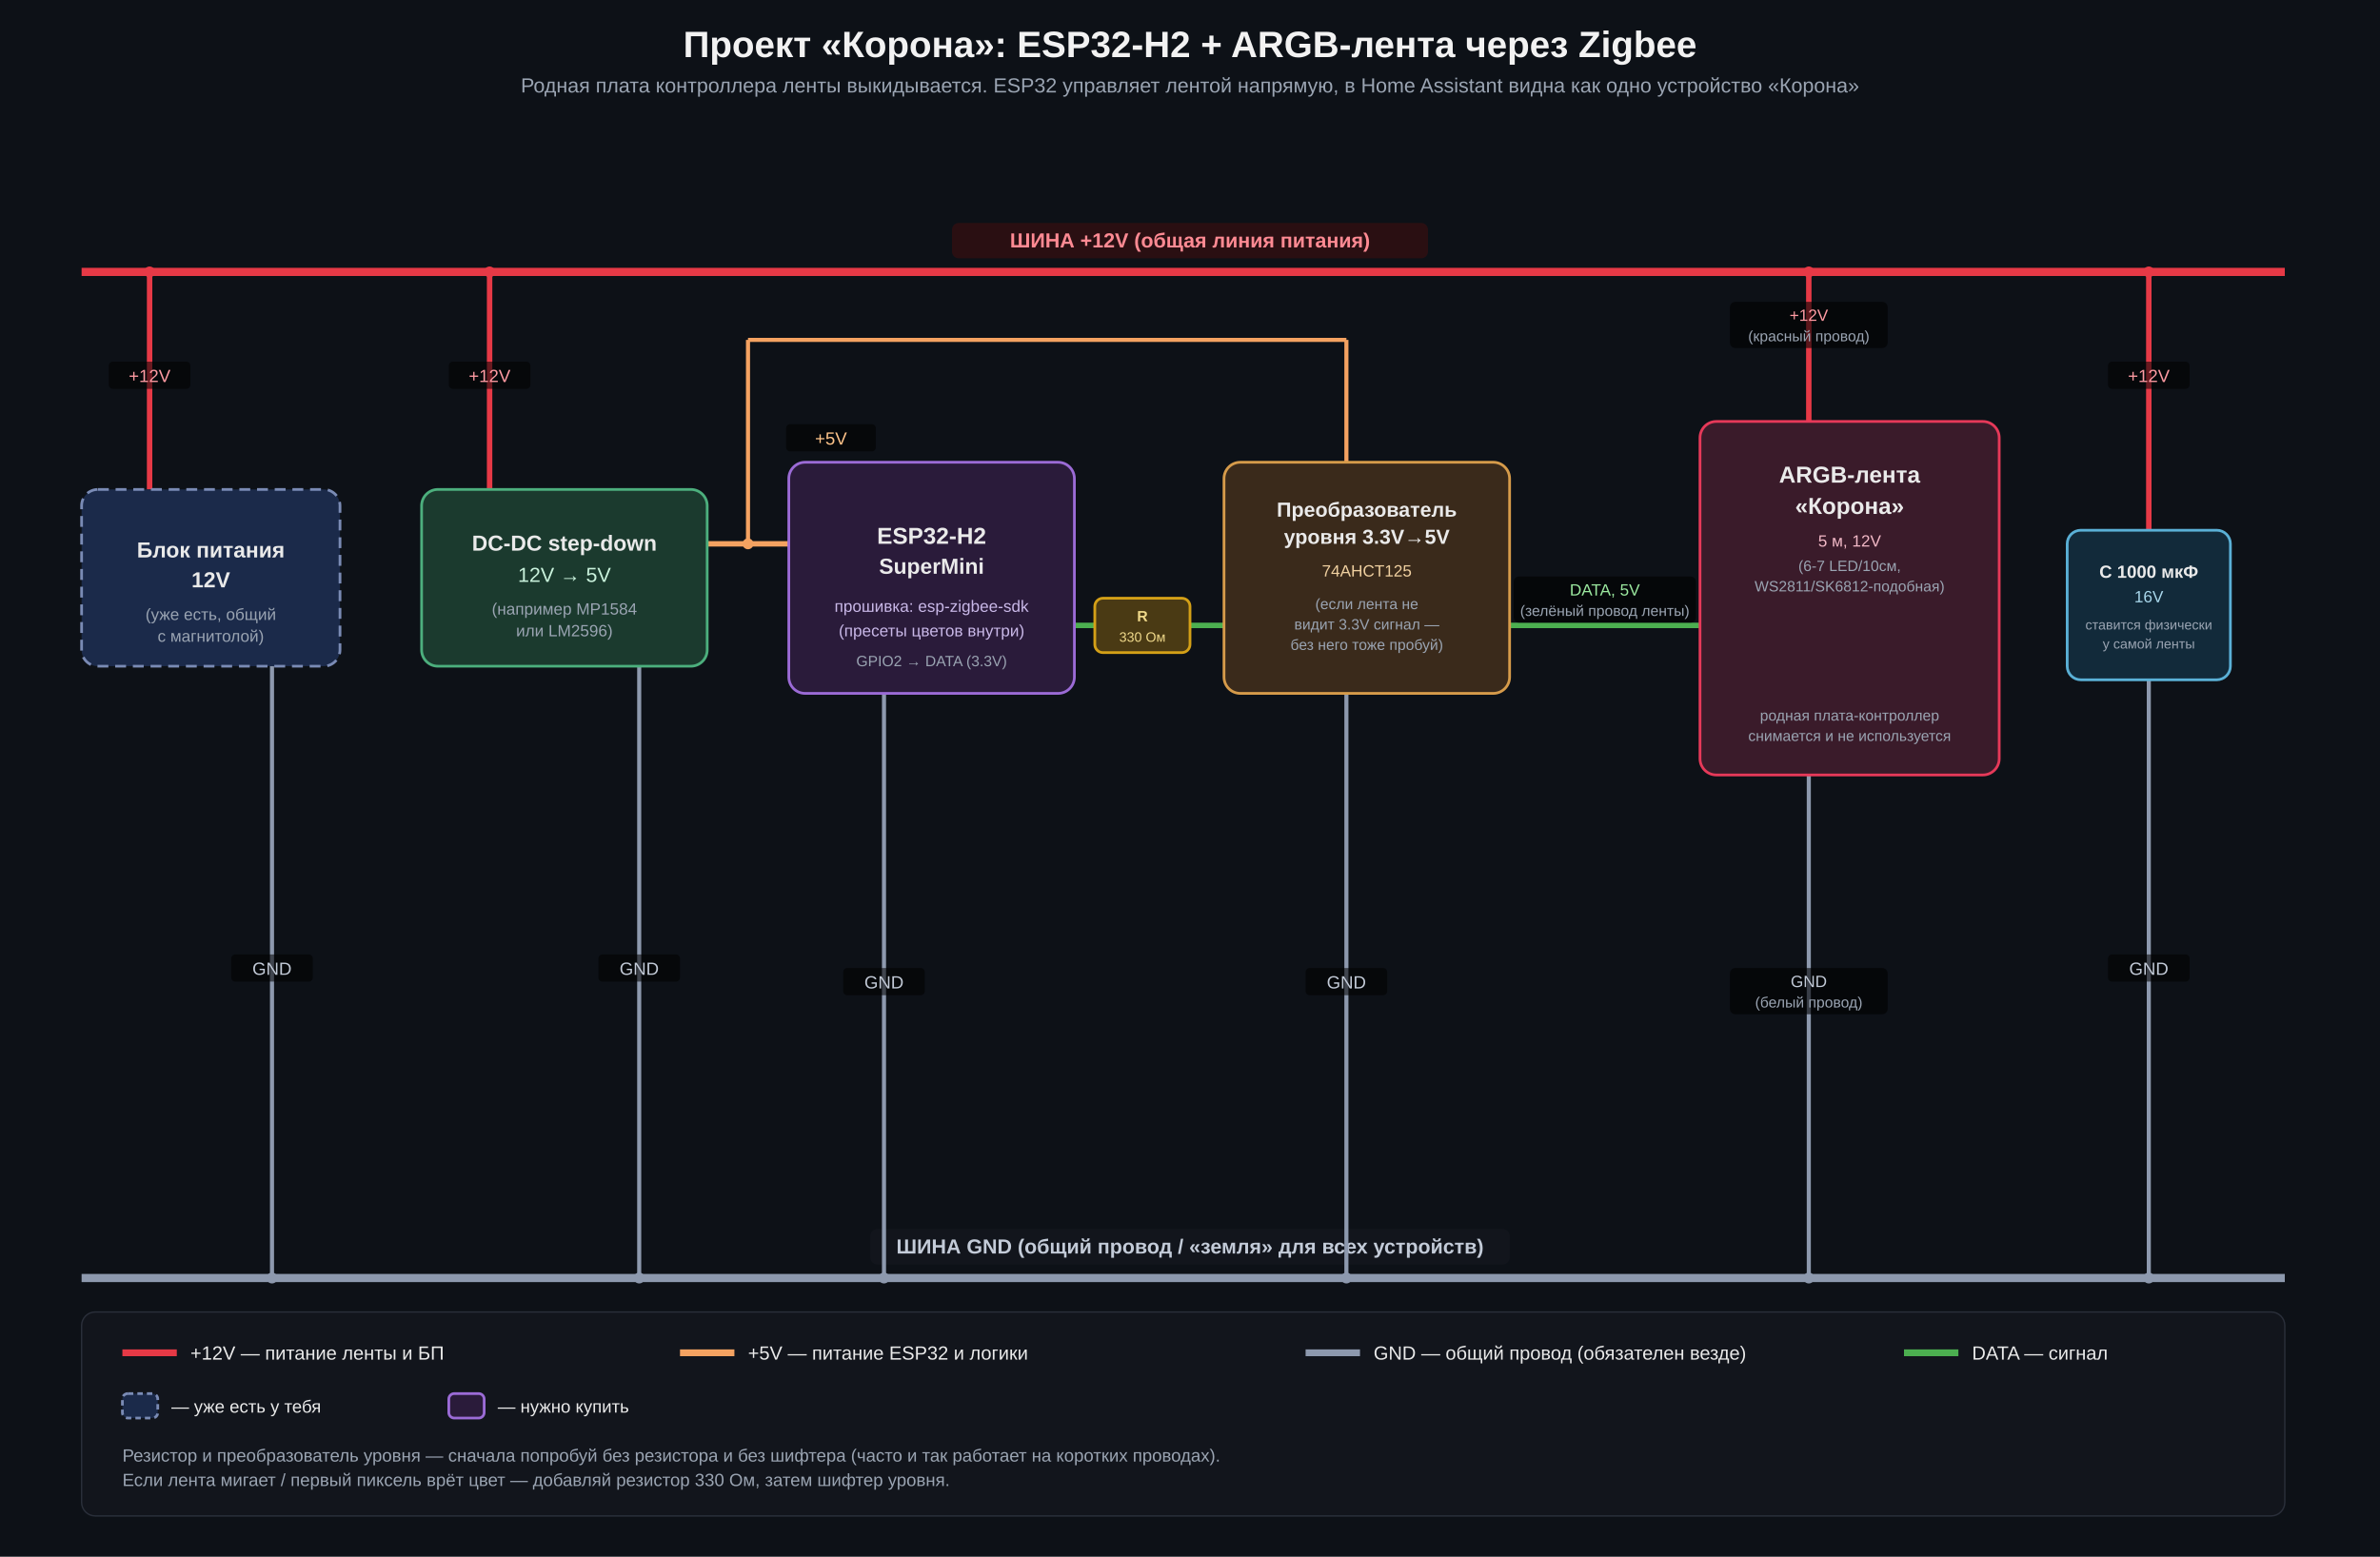
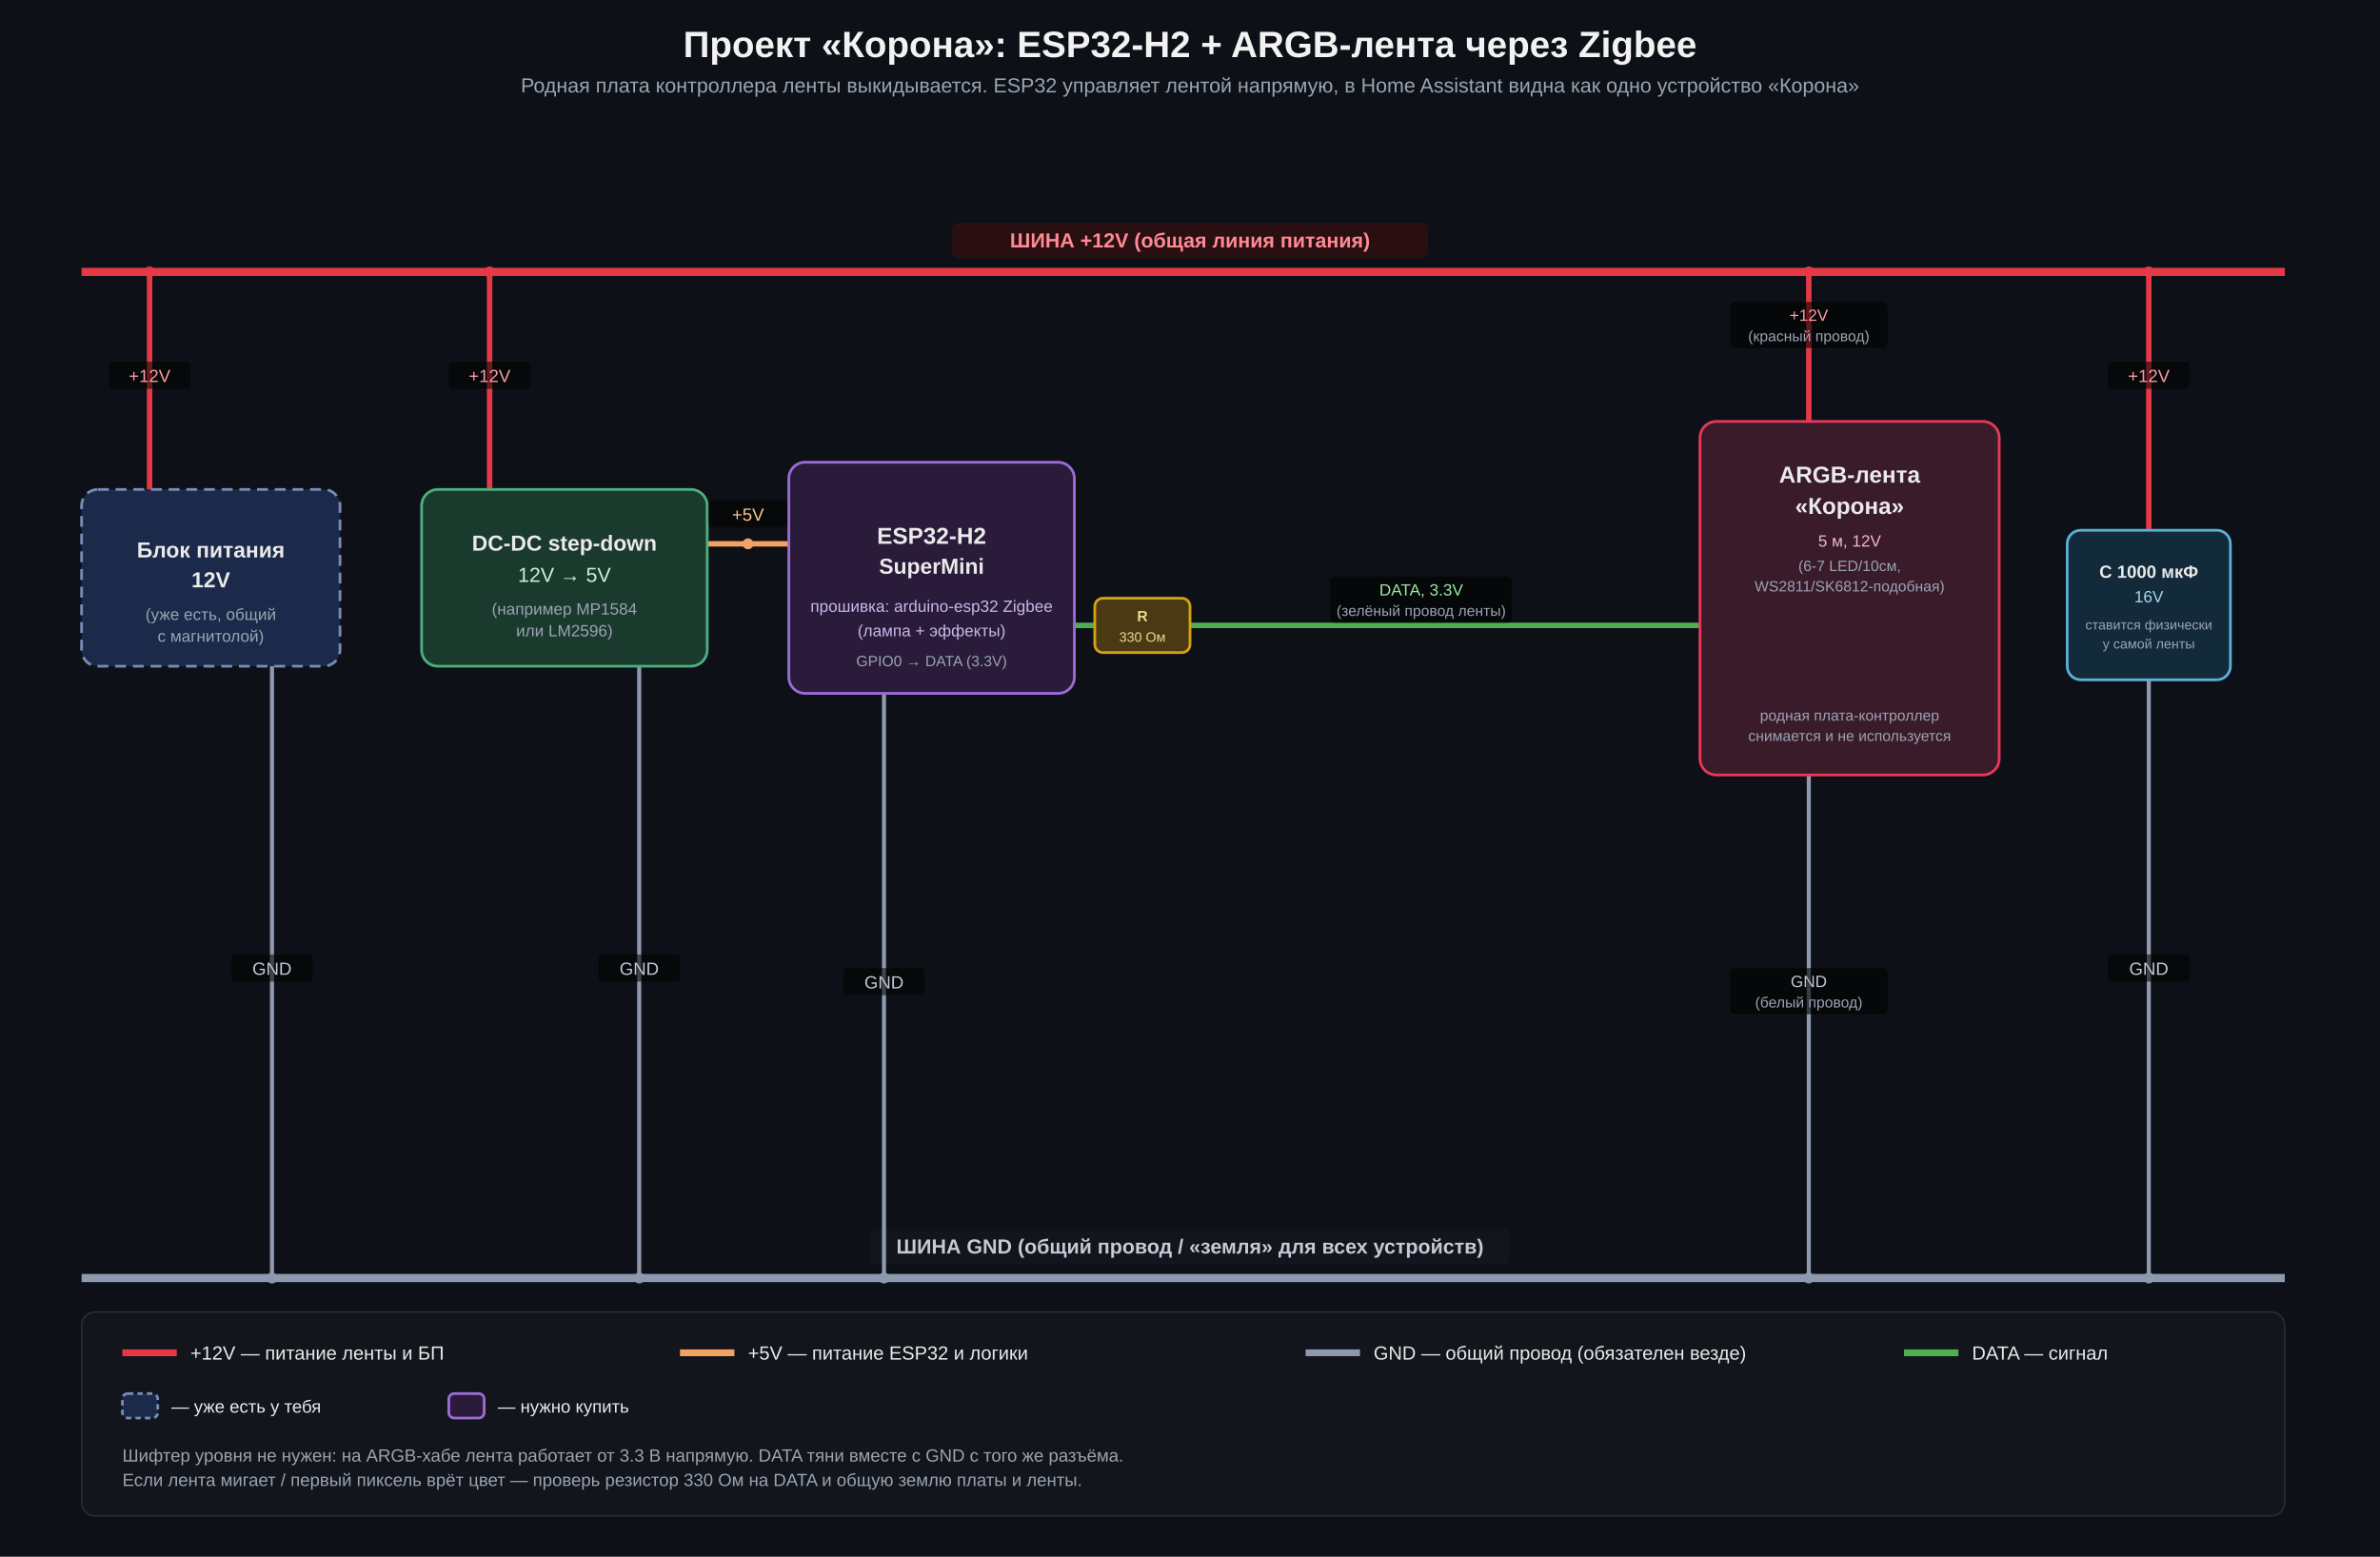
<svg xmlns="http://www.w3.org/2000/svg" viewBox="0 0 1750 1145" font-family="Arial, Helvetica, sans-serif">
  <rect x="0" y="0" width="1750" height="1145" fill="#0d1117" />
  <text x="875" y="42" text-anchor="middle" font-size="27" font-weight="bold" fill="#f2f2f2">Проект «Корона»: ESP32-H2 + ARGB-лента через Zigbee</text>
  <text x="875" y="68" text-anchor="middle" font-size="15" fill="#9aa4b2">Родная плата контроллера ленты выкидывается. ESP32 управляет лентой напрямую, в Home Assistant видна как одно устройство «Корона»</text>
  <line x1="60" y1="200" x2="1680" y2="200" stroke="#e63946" stroke-width="6" />
  <rect x="700" y="164" width="350" height="26" rx="5" fill="#2a0f12" />
  <text x="875" y="182" text-anchor="middle" font-size="15" fill="#ff8a93" font-weight="bold">ШИНА +12V (общая линия питания)</text>
  <line x1="60" y1="940" x2="1680" y2="940" stroke="#8d99ae" stroke-width="6" />
  <rect x="640" y="904" width="470" height="26" rx="5" fill="#12151c" />
  <text x="875" y="922" text-anchor="middle" font-size="15" fill="#c3cbd8" font-weight="bold">ШИНА GND (общий провод / «земля» для всех устройств)</text>
  <line x1="110" y1="200" x2="110" y2="360" stroke="#e63946" stroke-width="4" />
  <line x1="200" y1="490" x2="200" y2="940" stroke="#8d99ae" stroke-width="3" />
  <circle cx="110" cy="200" r="4" fill="#e63946" />
  <circle cx="200" cy="940" r="4" fill="#8d99ae" />
  <line x1="360" y1="200" x2="360" y2="360" stroke="#e63946" stroke-width="4" />
  <line x1="470" y1="490" x2="470" y2="940" stroke="#8d99ae" stroke-width="3" />
  <circle cx="360" cy="200" r="4" fill="#e63946" />
  <circle cx="470" cy="940" r="4" fill="#8d99ae" />
  <line x1="520" y1="400" x2="580" y2="400" stroke="#f4a261" stroke-width="4" />
  <circle cx="550" cy="400" r="4" fill="#f4a261" />
-   <line x1="550" y1="400" x2="550" y2="250" stroke="#f4a261" stroke-width="3" />
-   <line x1="550" y1="250" x2="990" y2="250" stroke="#f4a261" stroke-width="3" />
-   <line x1="990" y1="250" x2="990" y2="340" stroke="#f4a261" stroke-width="3" />
  <line x1="650" y1="510" x2="650" y2="940" stroke="#8d99ae" stroke-width="3" />
  <circle cx="650" cy="940" r="4" fill="#8d99ae" />
  <line x1="790" y1="460" x2="805" y2="460" stroke="#4caf50" stroke-width="4" />
-   <line x1="875" y1="460" x2="900" y2="460" stroke="#4caf50" stroke-width="4" />
-   <line x1="990" y1="510" x2="990" y2="940" stroke="#8d99ae" stroke-width="3" />
-   <circle cx="990" cy="940" r="4" fill="#8d99ae" />
-   <line x1="1110" y1="460" x2="1250" y2="460" stroke="#4caf50" stroke-width="4" />
+   <line x1="875" y1="460" x2="1250" y2="460" stroke="#4caf50" stroke-width="4" />
  <line x1="1330" y1="200" x2="1330" y2="310" stroke="#e63946" stroke-width="4" />
  <line x1="1330" y1="570" x2="1330" y2="940" stroke="#8d99ae" stroke-width="3" />
  <circle cx="1330" cy="200" r="4" fill="#e63946" />
  <circle cx="1330" cy="940" r="4" fill="#8d99ae" />
  <line x1="1580" y1="200" x2="1580" y2="390" stroke="#e63946" stroke-width="4" />
  <line x1="1580" y1="500" x2="1580" y2="940" stroke="#8d99ae" stroke-width="3" />
  <circle cx="1580" cy="200" r="4" fill="#e63946" />
  <circle cx="1580" cy="940" r="4" fill="#8d99ae" />
  <rect x="60" y="360" width="190" height="130" rx="12" fill="#1b2a4a" stroke="#7a8bb5" stroke-width="2" stroke-dasharray="8,5" />
  <text x="155" y="410" text-anchor="middle" font-size="16" fill="#eaeaea" font-weight="bold">Блок питания</text>
  <text x="155" y="432" text-anchor="middle" font-size="16" fill="#eaeaea" font-weight="bold">12V</text>
  <text x="155" y="456" text-anchor="middle" font-size="12" fill="#9aa4b2">(уже есть, общий</text>
  <text x="155" y="472" text-anchor="middle" font-size="12" fill="#9aa4b2">с магнитолой)</text>
  <rect x="310" y="360" width="210" height="130" rx="12" fill="#1b3a2e" stroke="#4caf7d" stroke-width="2" />
  <text x="415" y="405" text-anchor="middle" font-size="16" fill="#eaeaea" font-weight="bold">DC-DC step-down</text>
  <text x="415" y="428" text-anchor="middle" font-size="15" fill="#c9f2dc">12V → 5V</text>
  <text x="415" y="452" text-anchor="middle" font-size="12" fill="#9aa4b2">(например MP1584</text>
  <text x="415" y="468" text-anchor="middle" font-size="12" fill="#9aa4b2">или LM2596)</text>
  <rect x="580" y="340" width="210" height="170" rx="12" fill="#2a1b3a" stroke="#9b6bd6" stroke-width="2" />
  <text x="685" y="400" text-anchor="middle" font-size="17" fill="#eaeaea" font-weight="bold">ESP32-H2</text>
  <text x="685" y="422" text-anchor="middle" font-size="16" fill="#eaeaea" font-weight="bold">SuperMini</text>
-   <text x="685" y="450" text-anchor="middle" font-size="12" fill="#c9b8e8">прошивка: esp-zigbee-sdk</text>
-   <text x="685" y="468" text-anchor="middle" font-size="12" fill="#c9b8e8">(пресеты цветов внутри)</text>
-   <text x="685" y="490" text-anchor="middle" font-size="11" fill="#9aa4b2">GPIO2 → DATA (3.3V)</text>
+   <text x="685" y="450" text-anchor="middle" font-size="12" fill="#c9b8e8">прошивка: arduino-esp32 Zigbee</text>
+   <text x="685" y="468" text-anchor="middle" font-size="12" fill="#c9b8e8">(лампа + эффекты)</text>
+   <text x="685" y="490" text-anchor="middle" font-size="11" fill="#9aa4b2">GPIO0 → DATA (3.3V)</text>
  <rect x="805" y="440" width="70" height="40" rx="6" fill="#4a3a14" stroke="#d4a017" stroke-width="2" />
  <text x="840" y="457" text-anchor="middle" font-size="11" fill="#f0d98a" font-weight="bold">R</text>
  <text x="840" y="472" text-anchor="middle" font-size="10" fill="#f0d98a">330 Ом</text>
-   <rect x="900" y="340" width="210" height="170" rx="12" fill="#3a2a1b" stroke="#d69b4a" stroke-width="2" />
-   <text x="1005" y="380" text-anchor="middle" font-size="15" fill="#eaeaea" font-weight="bold">Преобразователь</text>
-   <text x="1005" y="400" text-anchor="middle" font-size="15" fill="#eaeaea" font-weight="bold">уровня 3.3V→5V</text>
-   <text x="1005" y="424" text-anchor="middle" font-size="12" fill="#f0d0a0">74AHCT125</text>
-   <text x="1005" y="448" text-anchor="middle" font-size="11" fill="#9aa4b2">(если лента не</text>
-   <text x="1005" y="463" text-anchor="middle" font-size="11" fill="#9aa4b2">видит 3.3V сигнал —</text>
-   <text x="1005" y="478" text-anchor="middle" font-size="11" fill="#9aa4b2">без него тоже пробуй)</text>
  <rect x="1250" y="310" width="220" height="260" rx="12" fill="#3a1b2a" stroke="#e63959" stroke-width="2" />
  <text x="1360" y="355" text-anchor="middle" font-size="17" fill="#eaeaea" font-weight="bold">ARGB-лента</text>
  <text x="1360" y="378" text-anchor="middle" font-size="17" fill="#eaeaea" font-weight="bold">«Корона»</text>
  <text x="1360" y="402" text-anchor="middle" font-size="12" fill="#f2b8c6">5 м, 12V</text>
  <text x="1360" y="420" text-anchor="middle" font-size="11" fill="#9aa4b2">(6-7 LED/10см,</text>
  <text x="1360" y="435" text-anchor="middle" font-size="11" fill="#9aa4b2">WS2811/SK6812-подобная)</text>
  <text x="1360" y="530" text-anchor="middle" font-size="11" fill="#9aa4b2">родная плата-контроллер</text>
  <text x="1360" y="545" text-anchor="middle" font-size="11" fill="#9aa4b2">снимается и не используется</text>
  <rect x="1520" y="390" width="120" height="110" rx="10" fill="#122a3a" stroke="#5ab0d6" stroke-width="2" />
  <text x="1580" y="425" text-anchor="middle" font-size="13" fill="#eaeaea" font-weight="bold">C 1000 мкФ</text>
  <text x="1580" y="443" text-anchor="middle" font-size="12" fill="#a9d8ec">16V</text>
  <text x="1580" y="463" text-anchor="middle" font-size="10" fill="#9aa4b2">ставится физически</text>
  <text x="1580" y="477" text-anchor="middle" font-size="10" fill="#9aa4b2">у самой ленты</text>
  <rect x="80" y="266" width="60" height="20" rx="3" fill="#000000" fill-opacity="0.55" />
  <text x="110" y="281" text-anchor="middle" font-size="13" fill="#ff9ba3">+12V</text>
  <rect x="170" y="702" width="60" height="20" rx="3" fill="#000000" fill-opacity="0.55" />
  <text x="200" y="717" text-anchor="middle" font-size="13" fill="#c3cbd8">GND</text>
  <rect x="330" y="266" width="60" height="20" rx="3" fill="#000000" fill-opacity="0.55" />
  <text x="360" y="281" text-anchor="middle" font-size="13" fill="#ff9ba3">+12V</text>
  <rect x="440" y="702" width="60" height="20" rx="3" fill="#000000" fill-opacity="0.55" />
  <text x="470" y="717" text-anchor="middle" font-size="13" fill="#c3cbd8">GND</text>
-   <rect x="578" y="312" width="66" height="20" rx="3" fill="#000000" fill-opacity="0.55" />
-   <text x="611" y="327" text-anchor="middle" font-size="13" fill="#ffc48a">+5V</text>
+   <rect x="521" y="368" width="58" height="20" rx="3" fill="#000000" fill-opacity="0.55" />
+   <text x="550" y="383" text-anchor="middle" font-size="13" fill="#ffc48a">+5V</text>
  <rect x="620" y="712" width="60" height="20" rx="3" fill="#000000" fill-opacity="0.55" />
  <text x="650" y="727" text-anchor="middle" font-size="13" fill="#c3cbd8">GND</text>
-   <rect x="960" y="712" width="60" height="20" rx="3" fill="#000000" fill-opacity="0.55" />
-   <text x="990" y="727" text-anchor="middle" font-size="13" fill="#c3cbd8">GND</text>
-   <rect x="1113" y="424" width="134" height="34" rx="4" fill="#000000" fill-opacity="0.6" />
-   <text x="1180" y="438" text-anchor="middle" font-size="12" fill="#9be89f">DATA, 5V</text>
-   <text x="1180" y="453" text-anchor="middle" font-size="11" fill="#9aa4b2">(зелёный провод ленты)</text>
+   <rect x="978" y="424" width="134" height="34" rx="4" fill="#000000" fill-opacity="0.6" />
+   <text x="1045" y="438" text-anchor="middle" font-size="12" fill="#9be89f">DATA, 3.3V</text>
+   <text x="1045" y="453" text-anchor="middle" font-size="11" fill="#9aa4b2">(зелёный провод ленты)</text>
  <rect x="1272" y="222" width="116" height="34" rx="4" fill="#000000" fill-opacity="0.6" />
  <text x="1330" y="236" text-anchor="middle" font-size="12" fill="#ff9ba3">+12V</text>
  <text x="1330" y="251" text-anchor="middle" font-size="11" fill="#9aa4b2">(красный провод)</text>
  <rect x="1272" y="712" width="116" height="34" rx="4" fill="#000000" fill-opacity="0.6" />
  <text x="1330" y="726" text-anchor="middle" font-size="12" fill="#c3cbd8">GND</text>
  <text x="1330" y="741" text-anchor="middle" font-size="11" fill="#9aa4b2">(белый провод)</text>
  <rect x="1550" y="266" width="60" height="20" rx="3" fill="#000000" fill-opacity="0.55" />
  <text x="1580" y="281" text-anchor="middle" font-size="13" fill="#ff9ba3">+12V</text>
  <rect x="1550" y="702" width="60" height="20" rx="3" fill="#000000" fill-opacity="0.55" />
  <text x="1580" y="717" text-anchor="middle" font-size="13" fill="#c3cbd8">GND</text>
  <rect x="60" y="965" width="1620" height="150" rx="10" fill="#12151c" stroke="#2a2f3a" stroke-width="1" />
  <line x1="90" y1="995" x2="130" y2="995" stroke="#e63946" stroke-width="5" />
  <text x="140" y="1000" font-size="14" fill="#eaeaea">+12V — питание ленты и БП</text>
  <line x1="500" y1="995" x2="540" y2="995" stroke="#f4a261" stroke-width="5" />
  <text x="550" y="1000" font-size="14" fill="#eaeaea">+5V — питание ESP32 и логики</text>
  <line x1="960" y1="995" x2="1000" y2="995" stroke="#8d99ae" stroke-width="5" />
  <text x="1010" y="1000" font-size="14" fill="#eaeaea">GND — общий провод (обязателен везде)</text>
  <line x1="1400" y1="995" x2="1440" y2="995" stroke="#4caf50" stroke-width="5" />
  <text x="1450" y="1000" font-size="14" fill="#eaeaea">DATA — сигнал</text>
  <rect x="90" y="1025" width="26" height="18" rx="4" fill="#1b2a4a" stroke="#7a8bb5" stroke-width="2" stroke-dasharray="4,3" />
  <text x="126" y="1039" font-size="13" fill="#eaeaea">— уже есть у тебя</text>
  <rect x="330" y="1025" width="26" height="18" rx="4" fill="#2a1b3a" stroke="#9b6bd6" stroke-width="2" />
  <text x="366" y="1039" font-size="13" fill="#eaeaea">— нужно купить</text>
-   <text x="90" y="1075" font-size="13" fill="#9aa4b2">Резистор и преобразователь уровня — сначала попробуй без резистора и без шифтера (часто и так работает на коротких проводах).</text>
-   <text x="90" y="1093" font-size="13" fill="#9aa4b2">Если лента мигает / первый пиксель врёт цвет — добавляй резистор 330 Ом, затем шифтер уровня.</text>
+   <text x="90" y="1075" font-size="13" fill="#9aa4b2">Шифтер уровня не нужен: на ARGB-хабе лента работает от 3.3 В напрямую. DATA тяни вместе с GND с того же разъёма.</text>
+   <text x="90" y="1093" font-size="13" fill="#9aa4b2">Если лента мигает / первый пиксель врёт цвет — проверь резистор 330 Ом на DATA и общую землю платы и ленты.</text>
</svg>
